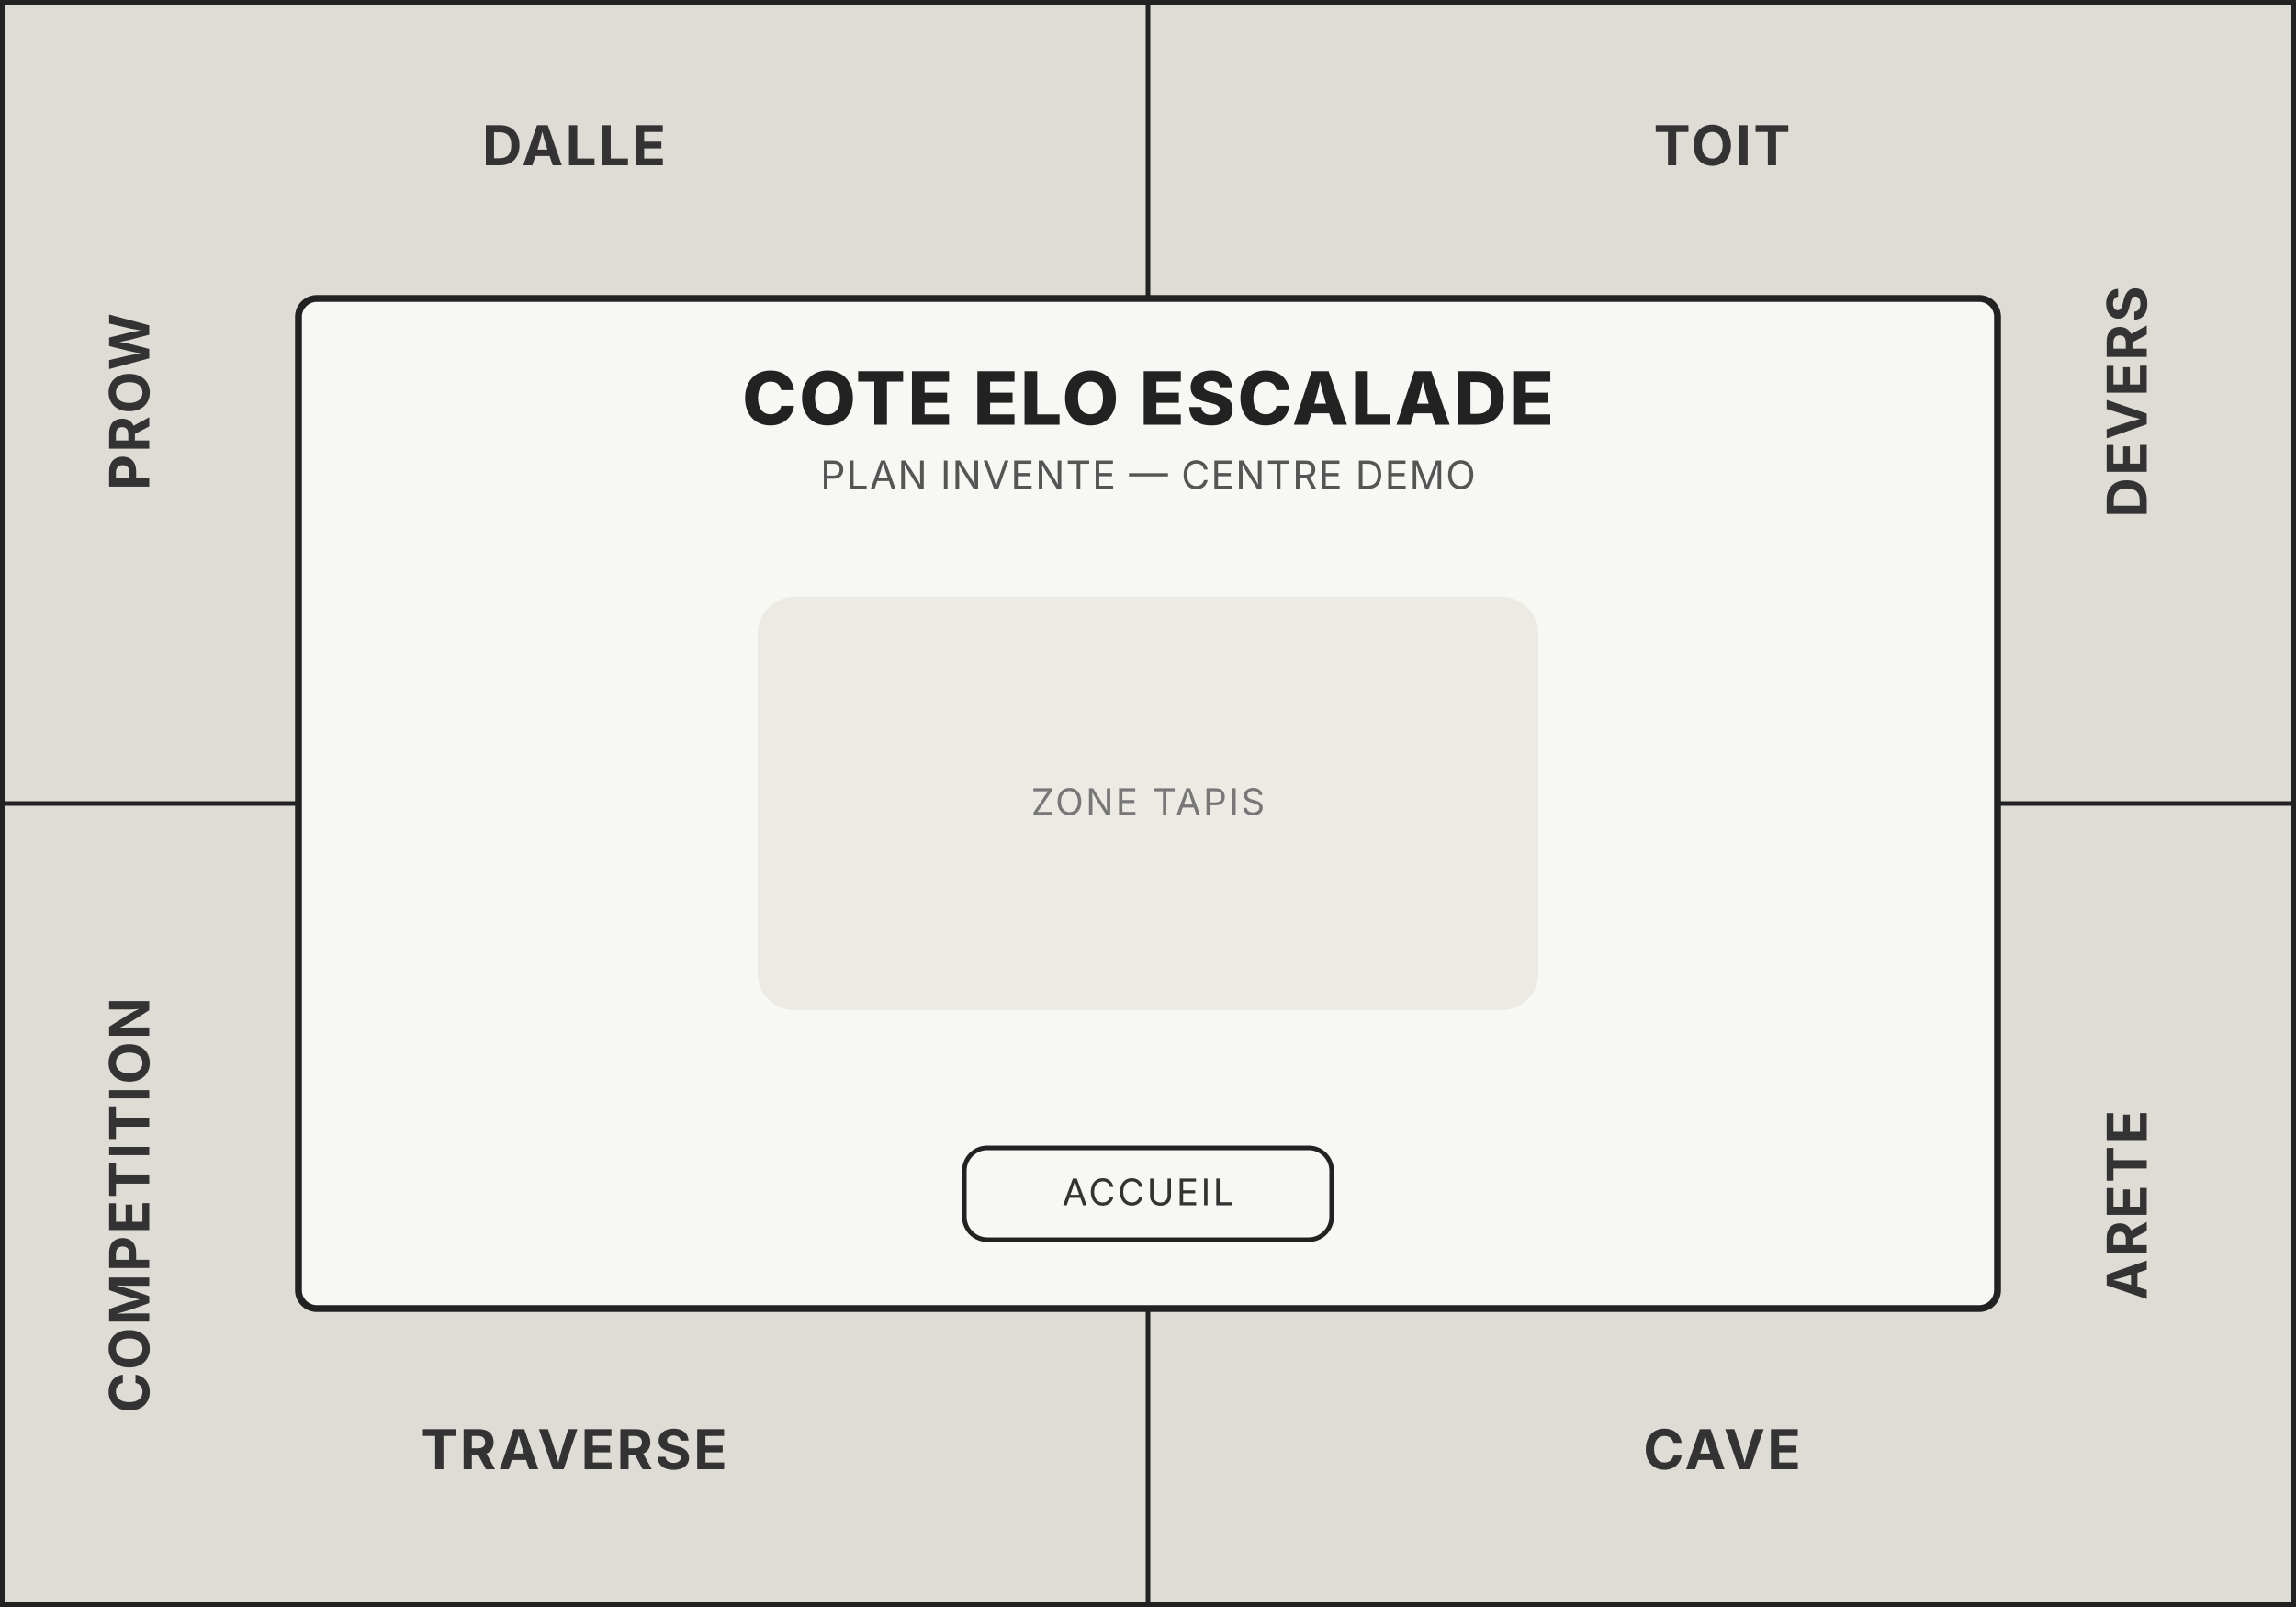
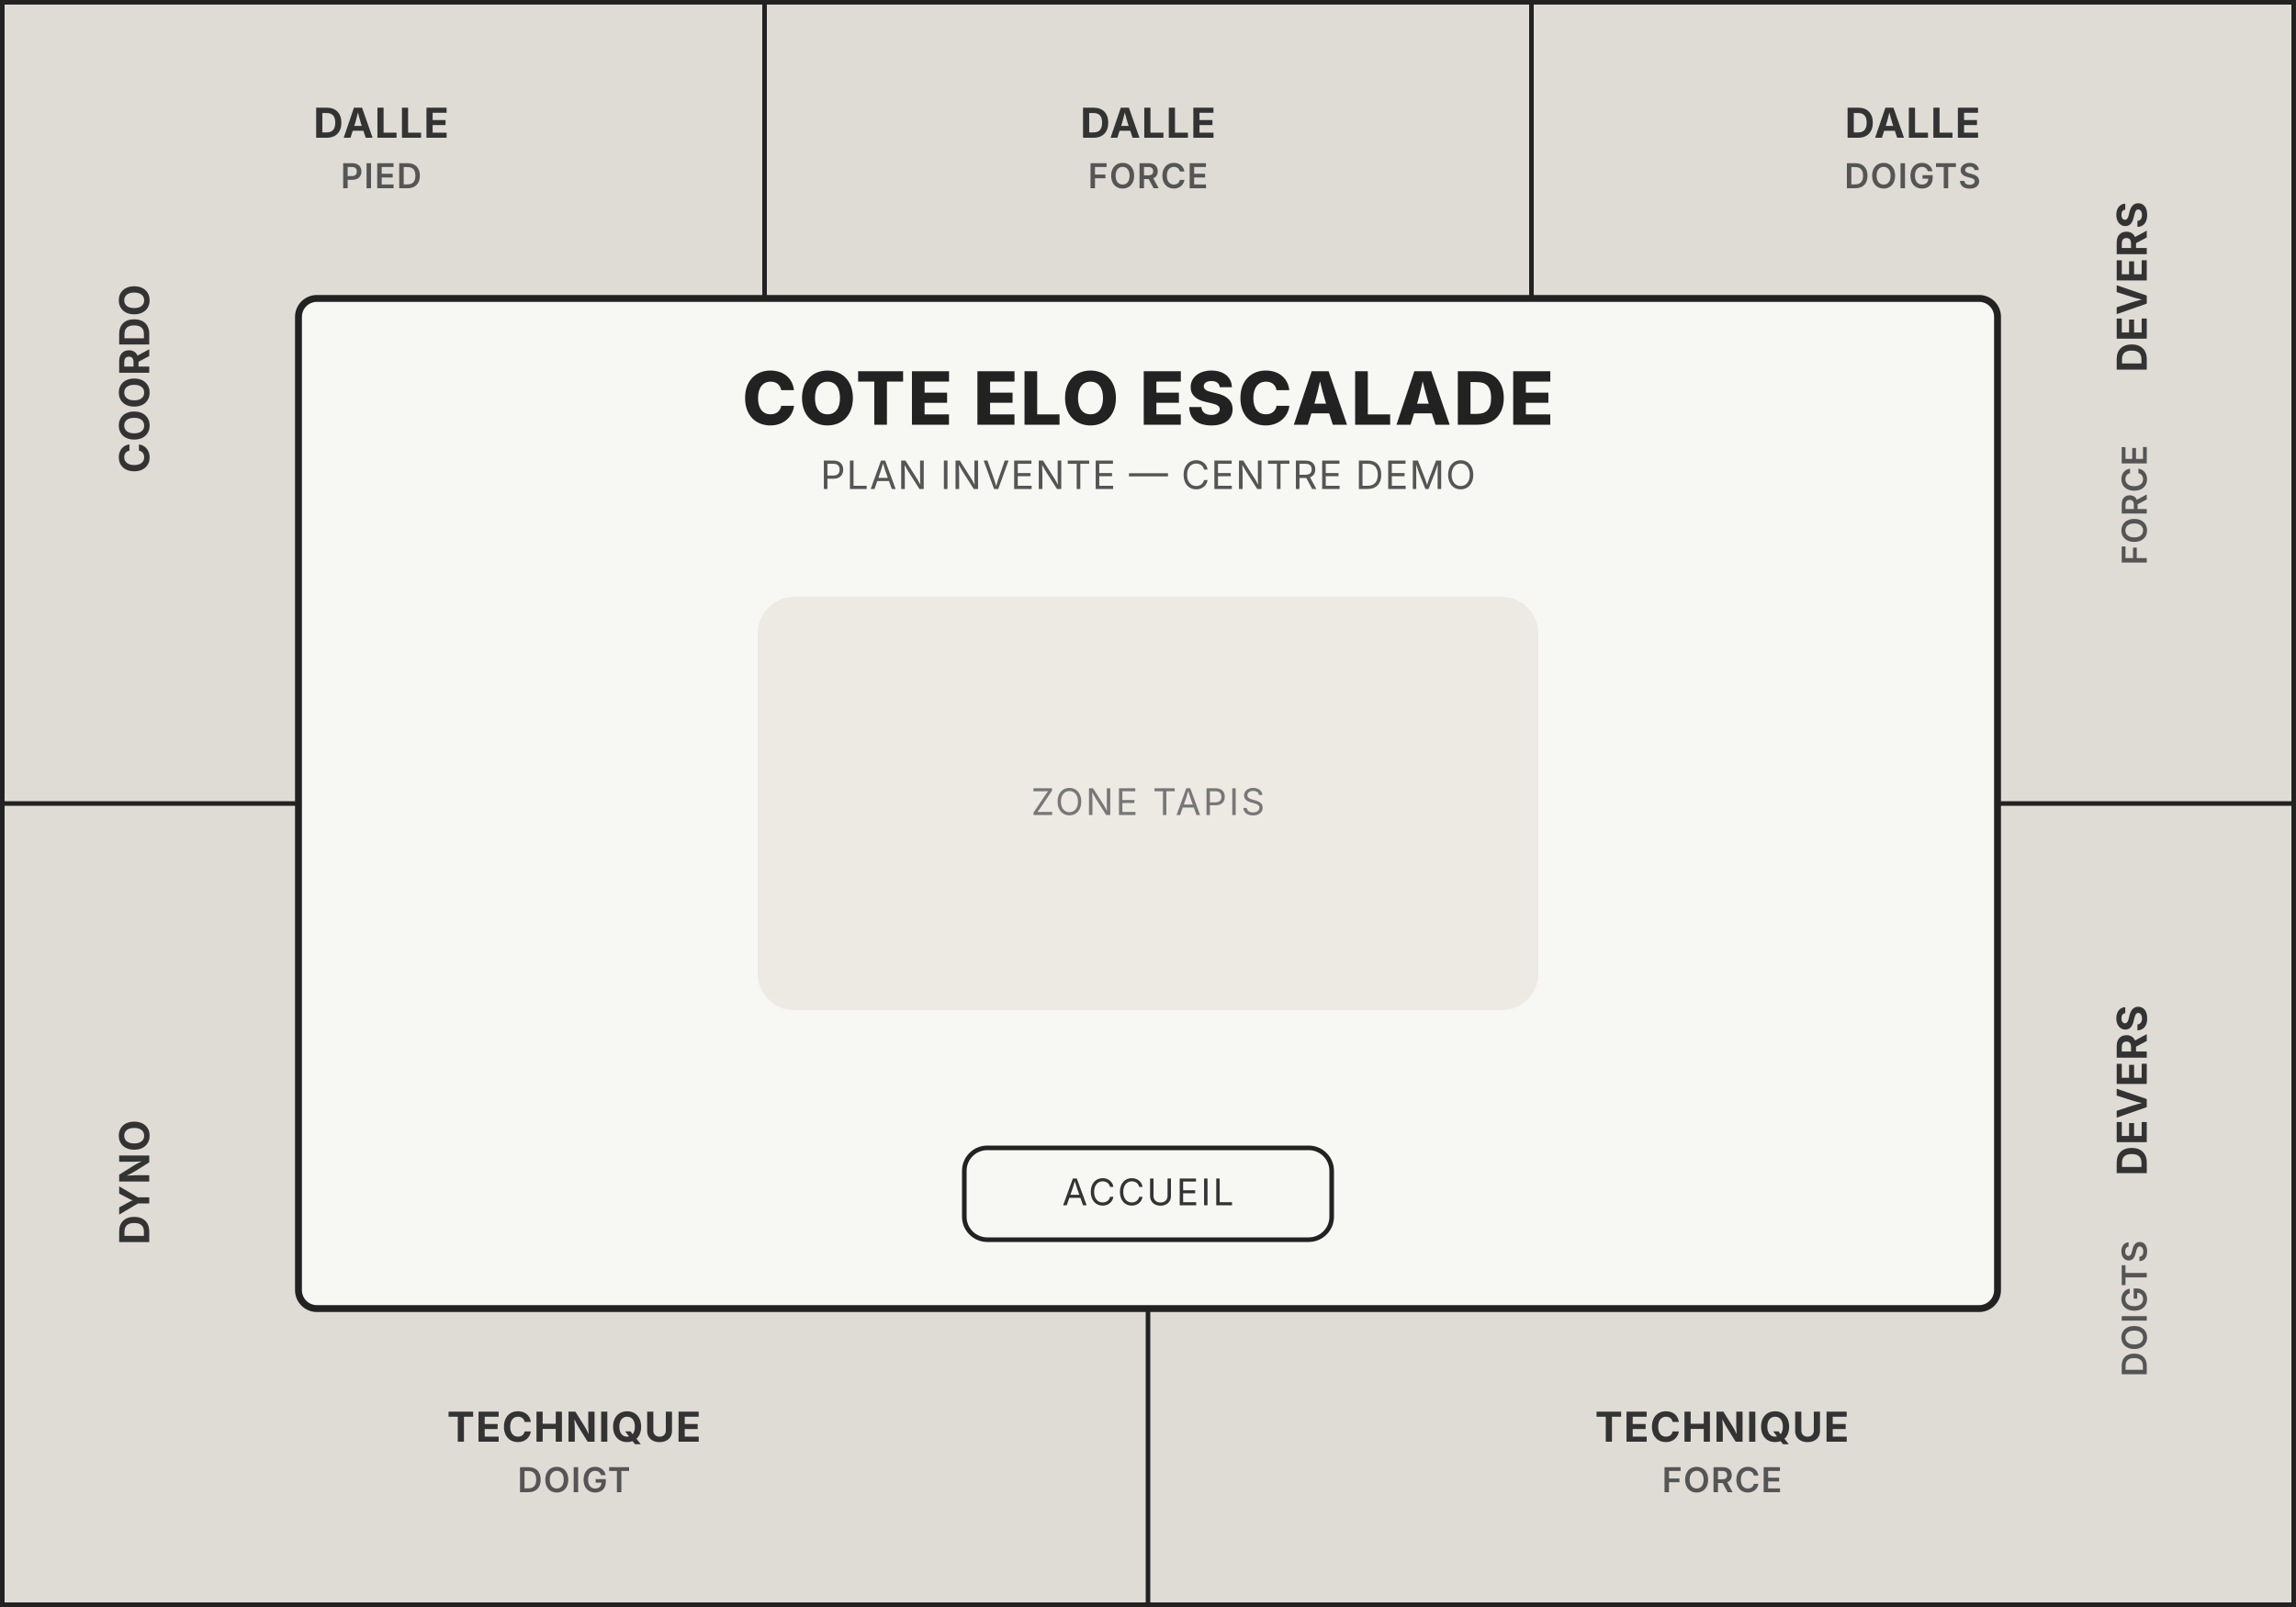
<svg xmlns="http://www.w3.org/2000/svg" viewBox="0 0 1000 700" font-family="system-ui, -apple-system, 'Segoe UI', sans-serif">
  <rect x="0" y="0" width="1000" height="700" fill="#dedcd4" stroke="#222" stroke-width="4" />
  <rect x="130" y="130" width="740" height="440" rx="8" fill="#f7f7f4" stroke="#222" stroke-width="3" />
-   <line x1="500" y1="0" x2="500" y2="130" stroke="#222" stroke-width="2" />
+   <line x1="333" y1="0" x2="333" y2="130" stroke="#222" stroke-width="2" />
+   <line x1="667" y1="0" x2="667" y2="130" stroke="#222" stroke-width="2" />
  <line x1="500" y1="570" x2="500" y2="700" stroke="#222" stroke-width="2" />
  <line x1="0" y1="350" x2="130" y2="350" stroke="#222" stroke-width="2" />
  <line x1="870" y1="350" x2="1000" y2="350" stroke="#222" stroke-width="2" />
  <text x="500" y="185" text-anchor="middle" font-size="32" font-weight="800" fill="#222" letter-spacing="1">COTE ELO ESCALADE</text>
  <text x="500" y="213" text-anchor="middle" font-size="17" fill="#555" letter-spacing="0.5">PLAN INVENTE — CENTRE DEMO</text>
  <rect x="330" y="260" width="340" height="180" rx="16" fill="#eceae3" />
  <text x="500" y="355" text-anchor="middle" font-size="16" fill="#777" letter-spacing="1">ZONE TAPIS</text>
  <rect x="420" y="500" width="160" height="40" rx="10" fill="none" stroke="#222" stroke-width="2" />
  <text x="500" y="525" text-anchor="middle" font-size="16" fill="#333" letter-spacing="1">ACCUEIL</text>
-   <text x="250" y="72" text-anchor="middle" font-size="24" font-weight="700" fill="#333" letter-spacing="1">DALLE</text>
-   <text x="750" y="72" text-anchor="middle" font-size="24" font-weight="700" fill="#333" letter-spacing="1">TOIT</text>
-   <text x="935" y="175" text-anchor="middle" font-size="24" font-weight="700" fill="#333" letter-spacing="1" transform="rotate(-90 935 175)">DEVERS</text>
-   <text x="935" y="525" text-anchor="middle" font-size="24" font-weight="700" fill="#333" letter-spacing="1" transform="rotate(-90 935 525)">ARETE</text>
-   <text x="750" y="640" text-anchor="middle" font-size="24" font-weight="700" fill="#333" letter-spacing="1">CAVE</text>
-   <text x="250" y="640" text-anchor="middle" font-size="24" font-weight="700" fill="#333" letter-spacing="1">TRAVERSE</text>
-   <text x="65" y="525" text-anchor="middle" font-size="24" font-weight="700" fill="#333" letter-spacing="1" transform="rotate(-90 65 525)">COMPETITION</text>
-   <text x="65" y="175" text-anchor="middle" font-size="24" font-weight="700" fill="#333" letter-spacing="1" transform="rotate(-90 65 175)">PROW</text>
+   <text x="166" y="60" text-anchor="middle" font-size="18" font-weight="700" fill="#333" letter-spacing="0.5">DALLE</text>
+   <text x="166" y="82" text-anchor="middle" font-size="15" font-weight="600" fill="#555" letter-spacing="0.5">PIED</text>
+   <text x="500" y="60" text-anchor="middle" font-size="18" font-weight="700" fill="#333" letter-spacing="0.5">DALLE</text>
+   <text x="500" y="82" text-anchor="middle" font-size="15" font-weight="600" fill="#555" letter-spacing="0.5">FORCE</text>
+   <text x="833" y="60" text-anchor="middle" font-size="18" font-weight="700" fill="#333" letter-spacing="0.5">DALLE</text>
+   <text x="833" y="82" text-anchor="middle" font-size="15" font-weight="600" fill="#555" letter-spacing="0.5">DOIGTS</text>
+   <text x="985" y="175" text-anchor="middle" font-size="18" font-weight="700" fill="#333" letter-spacing="0.5" transform="rotate(-90 935 175)">DEVERS</text>
+   <text x="890" y="175" text-anchor="middle" font-size="15" font-weight="600" fill="#555" letter-spacing="0.5" transform="rotate(-90 935 175)">FORCE</text>
+   <text x="985" y="525" text-anchor="middle" font-size="18" font-weight="700" fill="#333" letter-spacing="0.5" transform="rotate(-90 935 525)">DEVERS</text>
+   <text x="890" y="525" text-anchor="middle" font-size="15" font-weight="600" fill="#555" letter-spacing="0.5" transform="rotate(-90 935 525)">DOIGTS</text>
+   <text x="250" y="628" text-anchor="middle" font-size="18" font-weight="700" fill="#333" letter-spacing="0.5">TECHNIQUE</text>
+   <text x="250" y="650" text-anchor="middle" font-size="15" font-weight="600" fill="#555" letter-spacing="0.5">DOIGT</text>
+   <text x="750" y="628" text-anchor="middle" font-size="18" font-weight="700" fill="#333" letter-spacing="0.5">TECHNIQUE</text>
+   <text x="750" y="650" text-anchor="middle" font-size="15" font-weight="600" fill="#555" letter-spacing="0.5">FORCE</text>
+   <text x="65" y="165" text-anchor="middle" font-size="18" font-weight="700" fill="#333" letter-spacing="0.5" transform="rotate(-90 65 165)">COORDO</text>
+   <text x="65" y="515" text-anchor="middle" font-size="18" font-weight="700" fill="#333" letter-spacing="0.5" transform="rotate(-90 65 515)">DYNO</text>
</svg>
